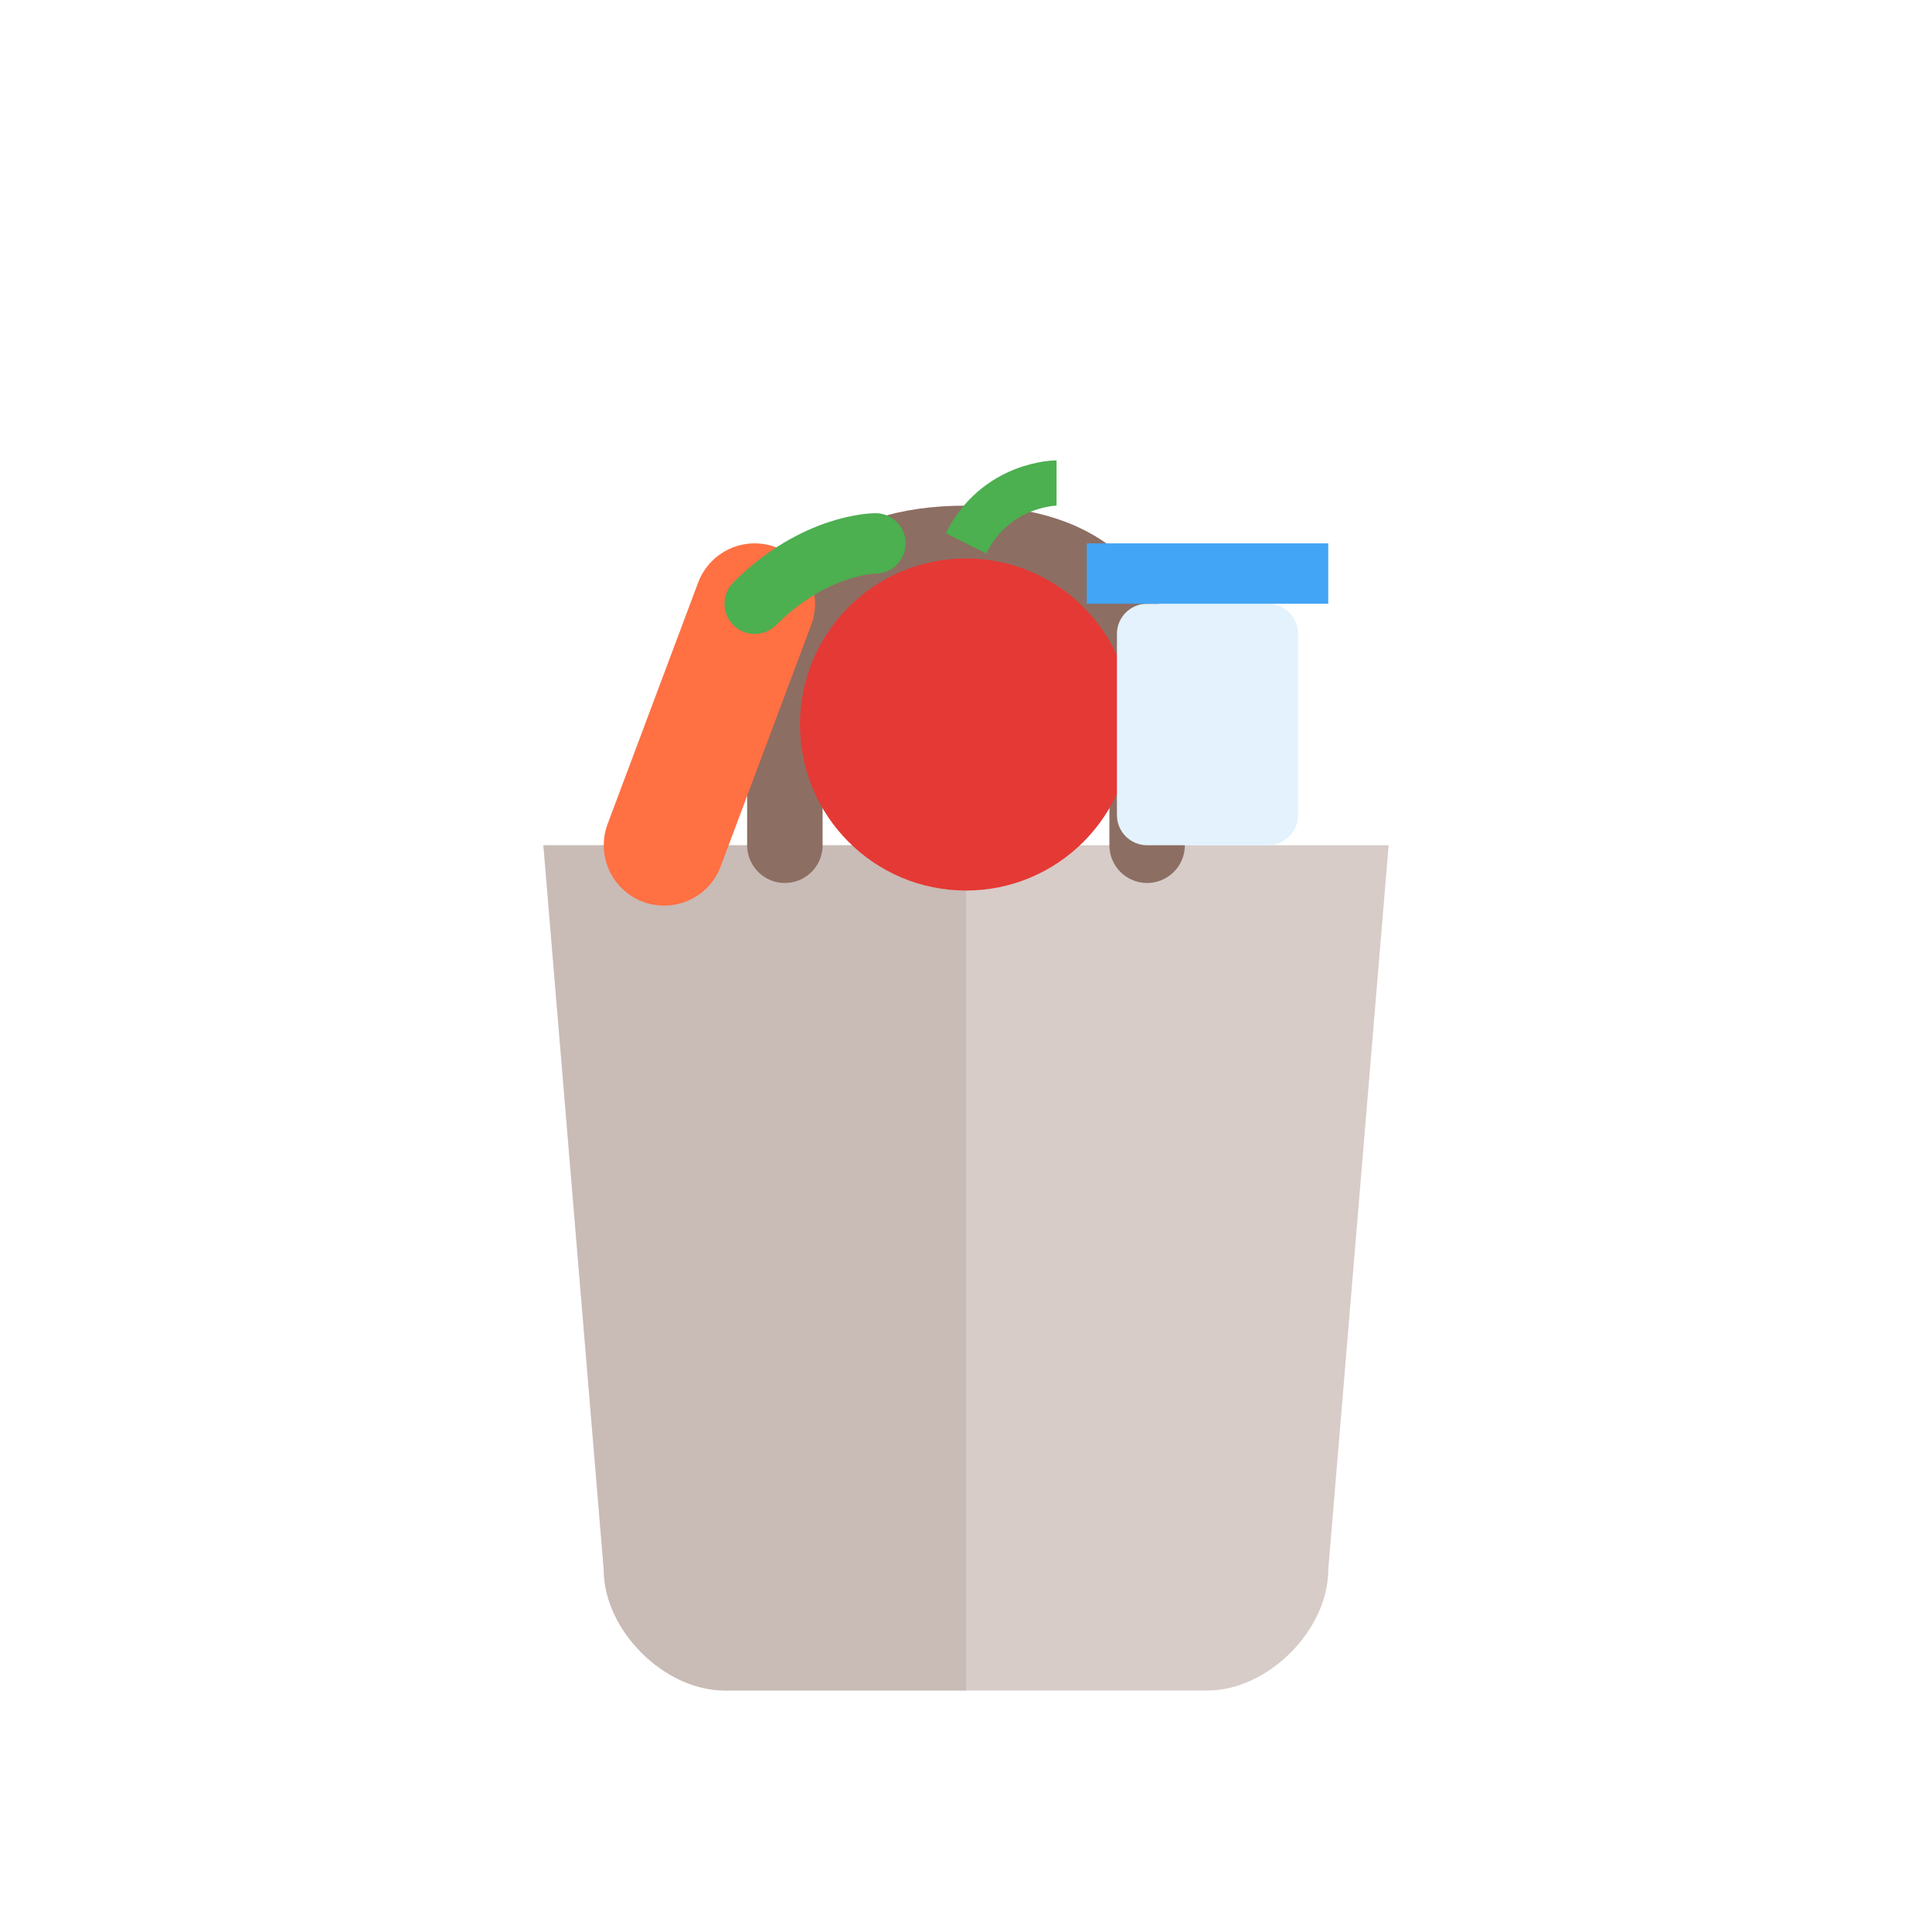
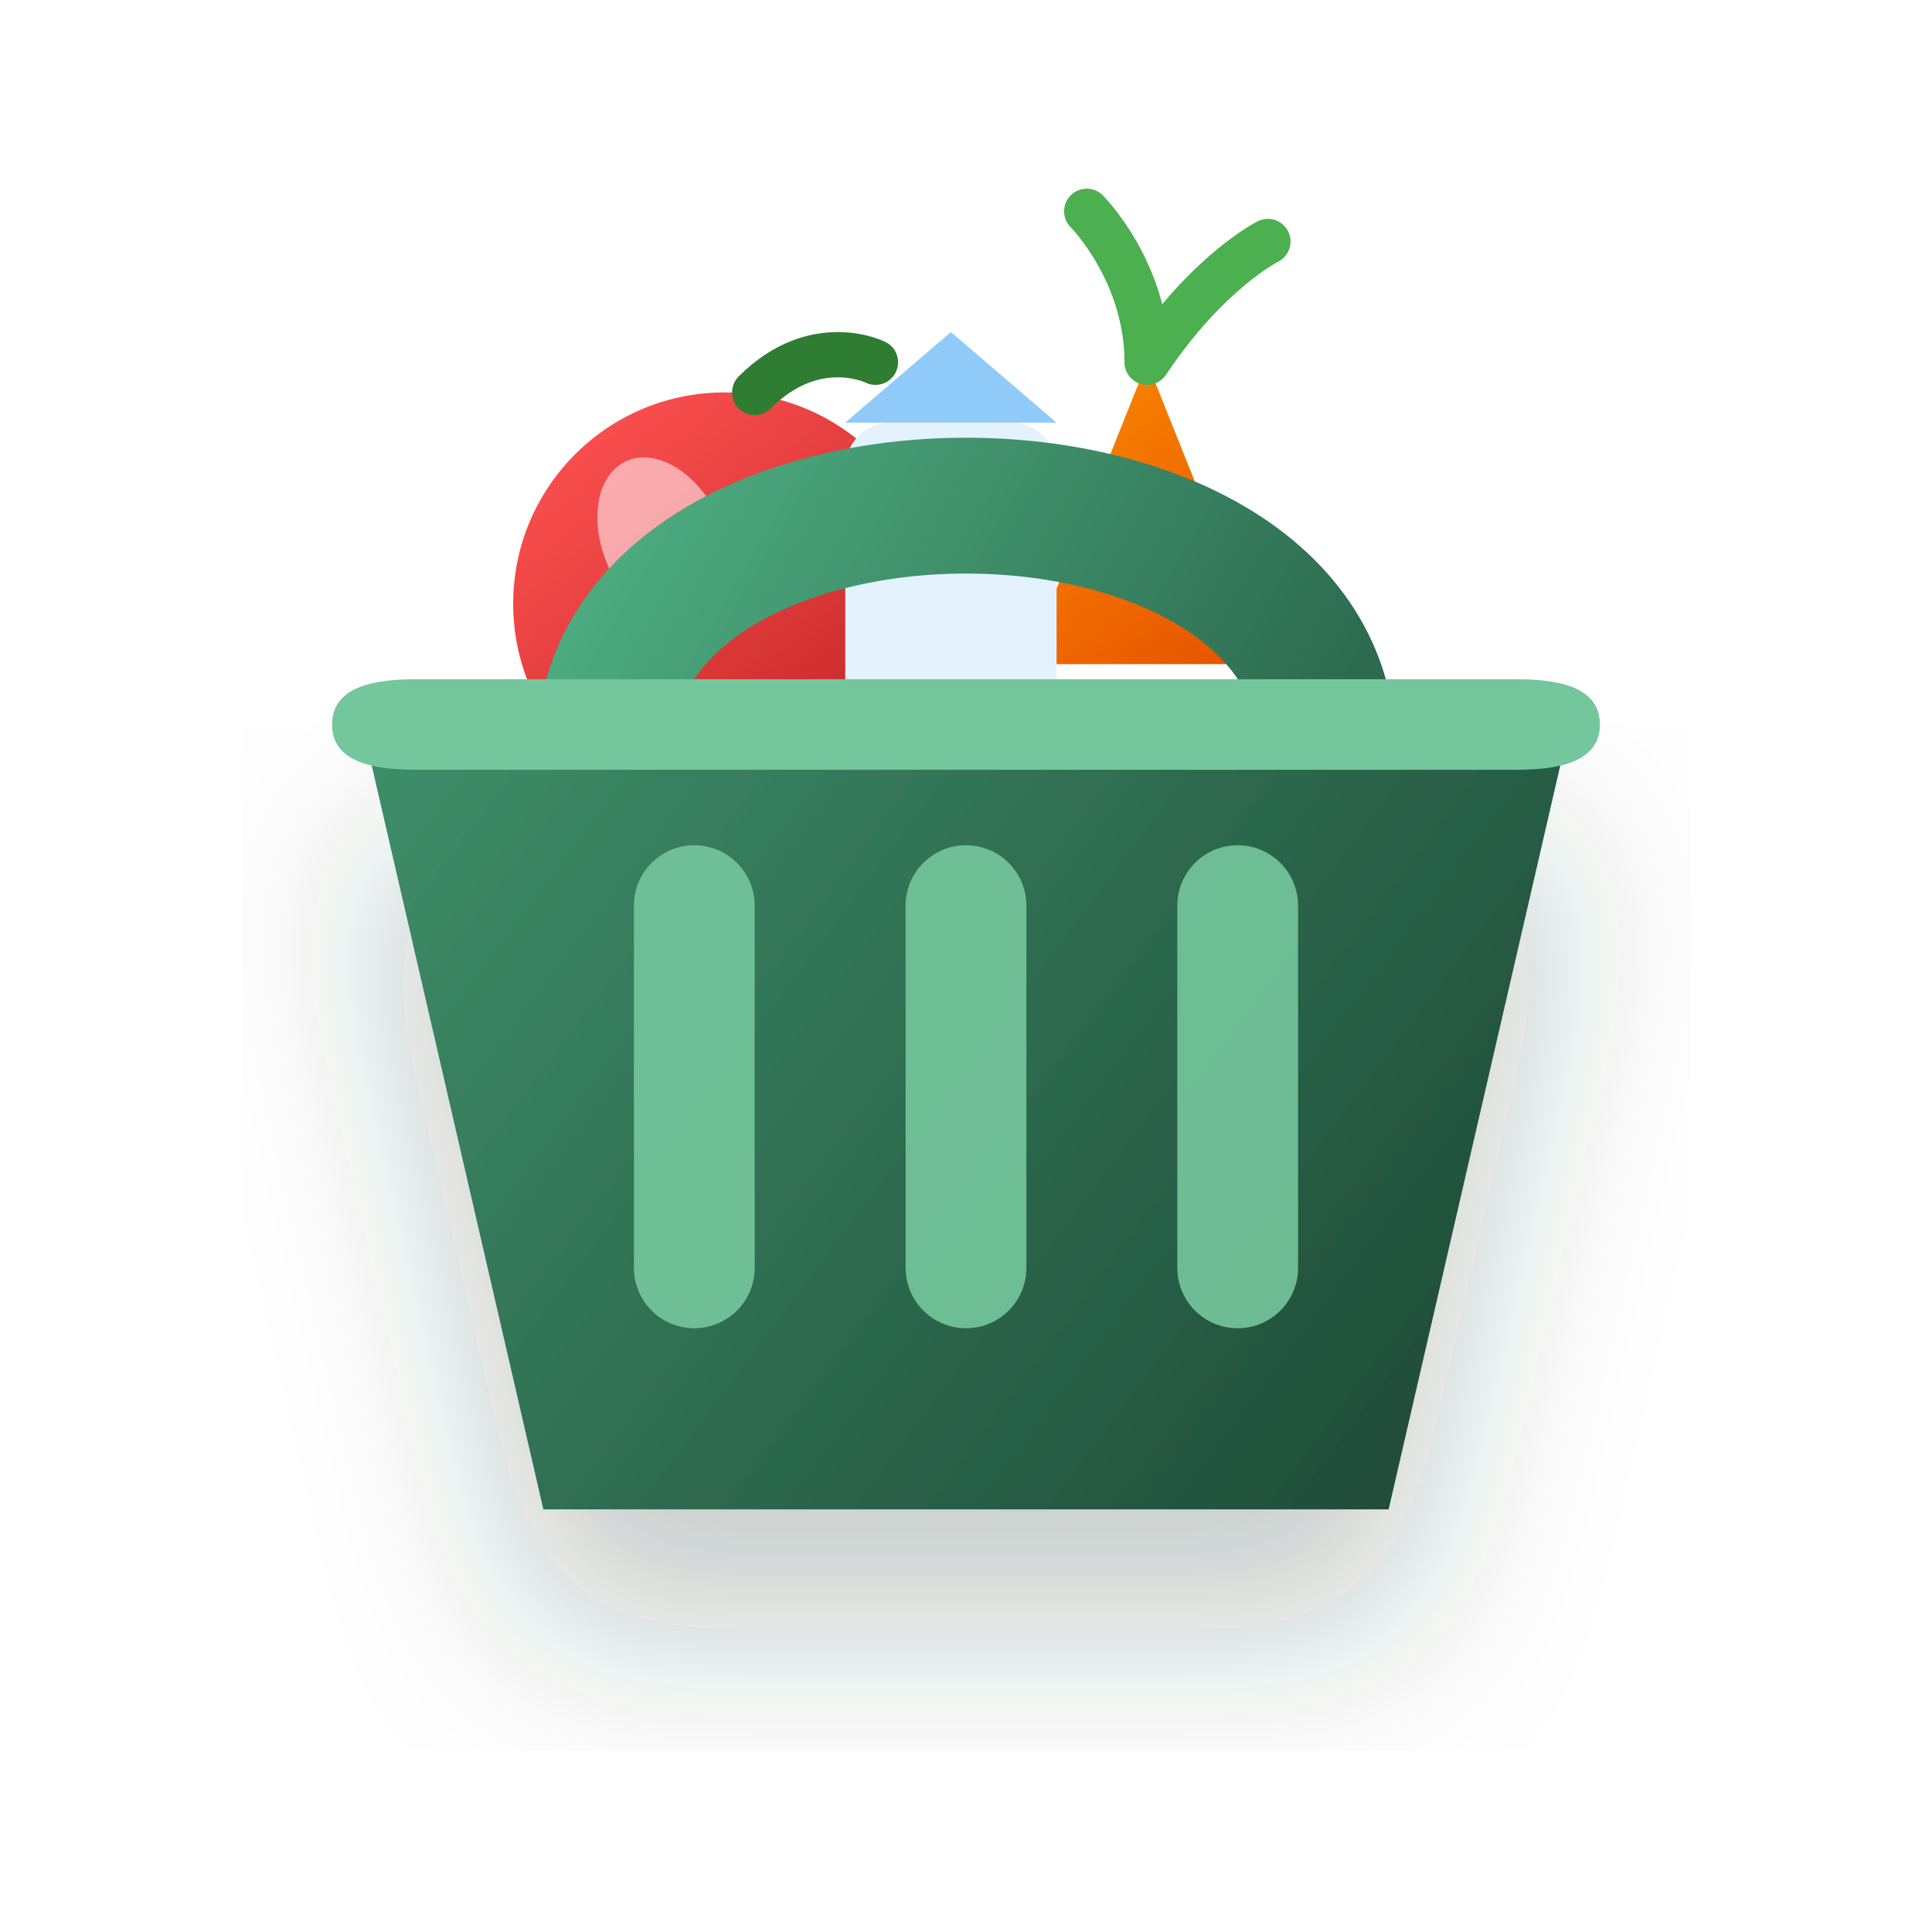
<svg xmlns="http://www.w3.org/2000/svg" viewBox="0 0 64 64" fill="none">
-   <path d="M18 28L20 52C20 54 22 56 24 56H40C42 56 44 54 44 52L46 28H18Z" fill="#D7CCC8" />
-   <path d="M18 28L20 52C20 54 22 56 24 56H32V28H18Z" fill="#BCAAA4" opacity="0.5" />
-   <path d="M26 28V24C26 20 28 18 32 18C36 18 38 20 38 24V28" stroke="#8D6E63" stroke-width="2.5" stroke-linecap="round" />
-   <path d="M22 28L25 20" stroke="#FF7043" stroke-width="4" stroke-linecap="round" />
-   <path d="M25 20C27 18 29 18 29 18" stroke="#4CAF50" stroke-width="2" stroke-linecap="round" />
-   <circle cx="32" cy="24" r="5.5" fill="#E53935" />
-   <path d="M32 18C33 16 35 16 35 16" stroke="#4CAF50" stroke-width="1.5" />
-   <rect x="37" y="20" width="6" height="8" rx="1" fill="#E3F2FD" />
-   <rect x="36" y="18" width="8" height="2" fill="#42A5F5" />
+   <defs>
+     <linearGradient id="basketGrad" x1="12" y1="22" x2="52" y2="52" gradientUnits="userSpaceOnUse">
+       <stop offset="0%" stop-color="#40916C" />
+       <stop offset="100%" stop-color="#1B4332" />
+     </linearGradient>
+     <linearGradient id="handleGrad" x1="20" y1="10" x2="44" y2="24" gradientUnits="userSpaceOnUse">
+       <stop offset="0%" stop-color="#52B788" />
+       <stop offset="100%" stop-color="#2D6A4F" />
+     </linearGradient>
+     <linearGradient id="appleGrad" x1="20" y1="12" x2="30" y2="24" gradientUnits="userSpaceOnUse">
+       <stop offset="0%" stop-color="#FF5252" />
+       <stop offset="100%" stop-color="#C62828" />
+     </linearGradient>
+     <linearGradient id="carrotGrad" x1="32" y1="10" x2="42" y2="22" gradientUnits="userSpaceOnUse">
+       <stop offset="0%" stop-color="#FF9800" />
+       <stop offset="100%" stop-color="#E65100" />
+     </linearGradient>
+     <filter id="shadow" x="8" y="20" width="48" height="38" filterUnits="userSpaceOnUse">
+       <feDropShadow dx="0" dy="4" stdDeviation="3" flood-color="#1B4332" flood-opacity="0.25" />
+     </filter>
+   </defs>
+   <circle cx="24" cy="20" r="7" fill="url(#appleGrad)" />
+   <path d="M25 13C27 11 29 12 29 12" stroke="#2E7D32" stroke-width="1.5" stroke-linecap="round" />
+   <ellipse cx="22" cy="18" rx="2" ry="3" fill="#FFEBEE" opacity="0.6" transform="rotate(-25 22 18)" />
+   <path d="M38 12L42 22L34 22Z" fill="url(#carrotGrad)" />
+   <path d="M38 12C38 9 36 7 36 7M38 12C40 9 42 8 42 8" stroke="#4CAF50" stroke-width="1.5" stroke-linecap="round" />
+   <rect x="28" y="14" width="7" height="10" rx="1.5" fill="#E3F2FD" />
+   <path d="M28 14L31.5 11L35 14Z" fill="#90CAF9" />
+   <path d="M20 25C20 14 44 14 44 25" stroke="url(#handleGrad)" stroke-width="4.5" stroke-linecap="round" />
+   <g filter="url(#shadow)">
+     <path d="M12 24H52L46 50H18L12 24Z" fill="url(#basketGrad)" />
+   </g>
+   <path d="M11 24C11 22.5 13 22.5 14 22.5H50C51 22.5 53 22.5 53 24C53 25.5 51 25.5 50 25.5H14C13 25.5 11 25.5 11 24Z" fill="#74C69D" />
+   <rect x="21" y="28" width="4" height="16" rx="2" fill="#74C69D" opacity="0.9" />
+   <rect x="30" y="28" width="4" height="16" rx="2" fill="#74C69D" opacity="0.9" />
+   <rect x="39" y="28" width="4" height="16" rx="2" fill="#74C69D" opacity="0.9" />
</svg>
